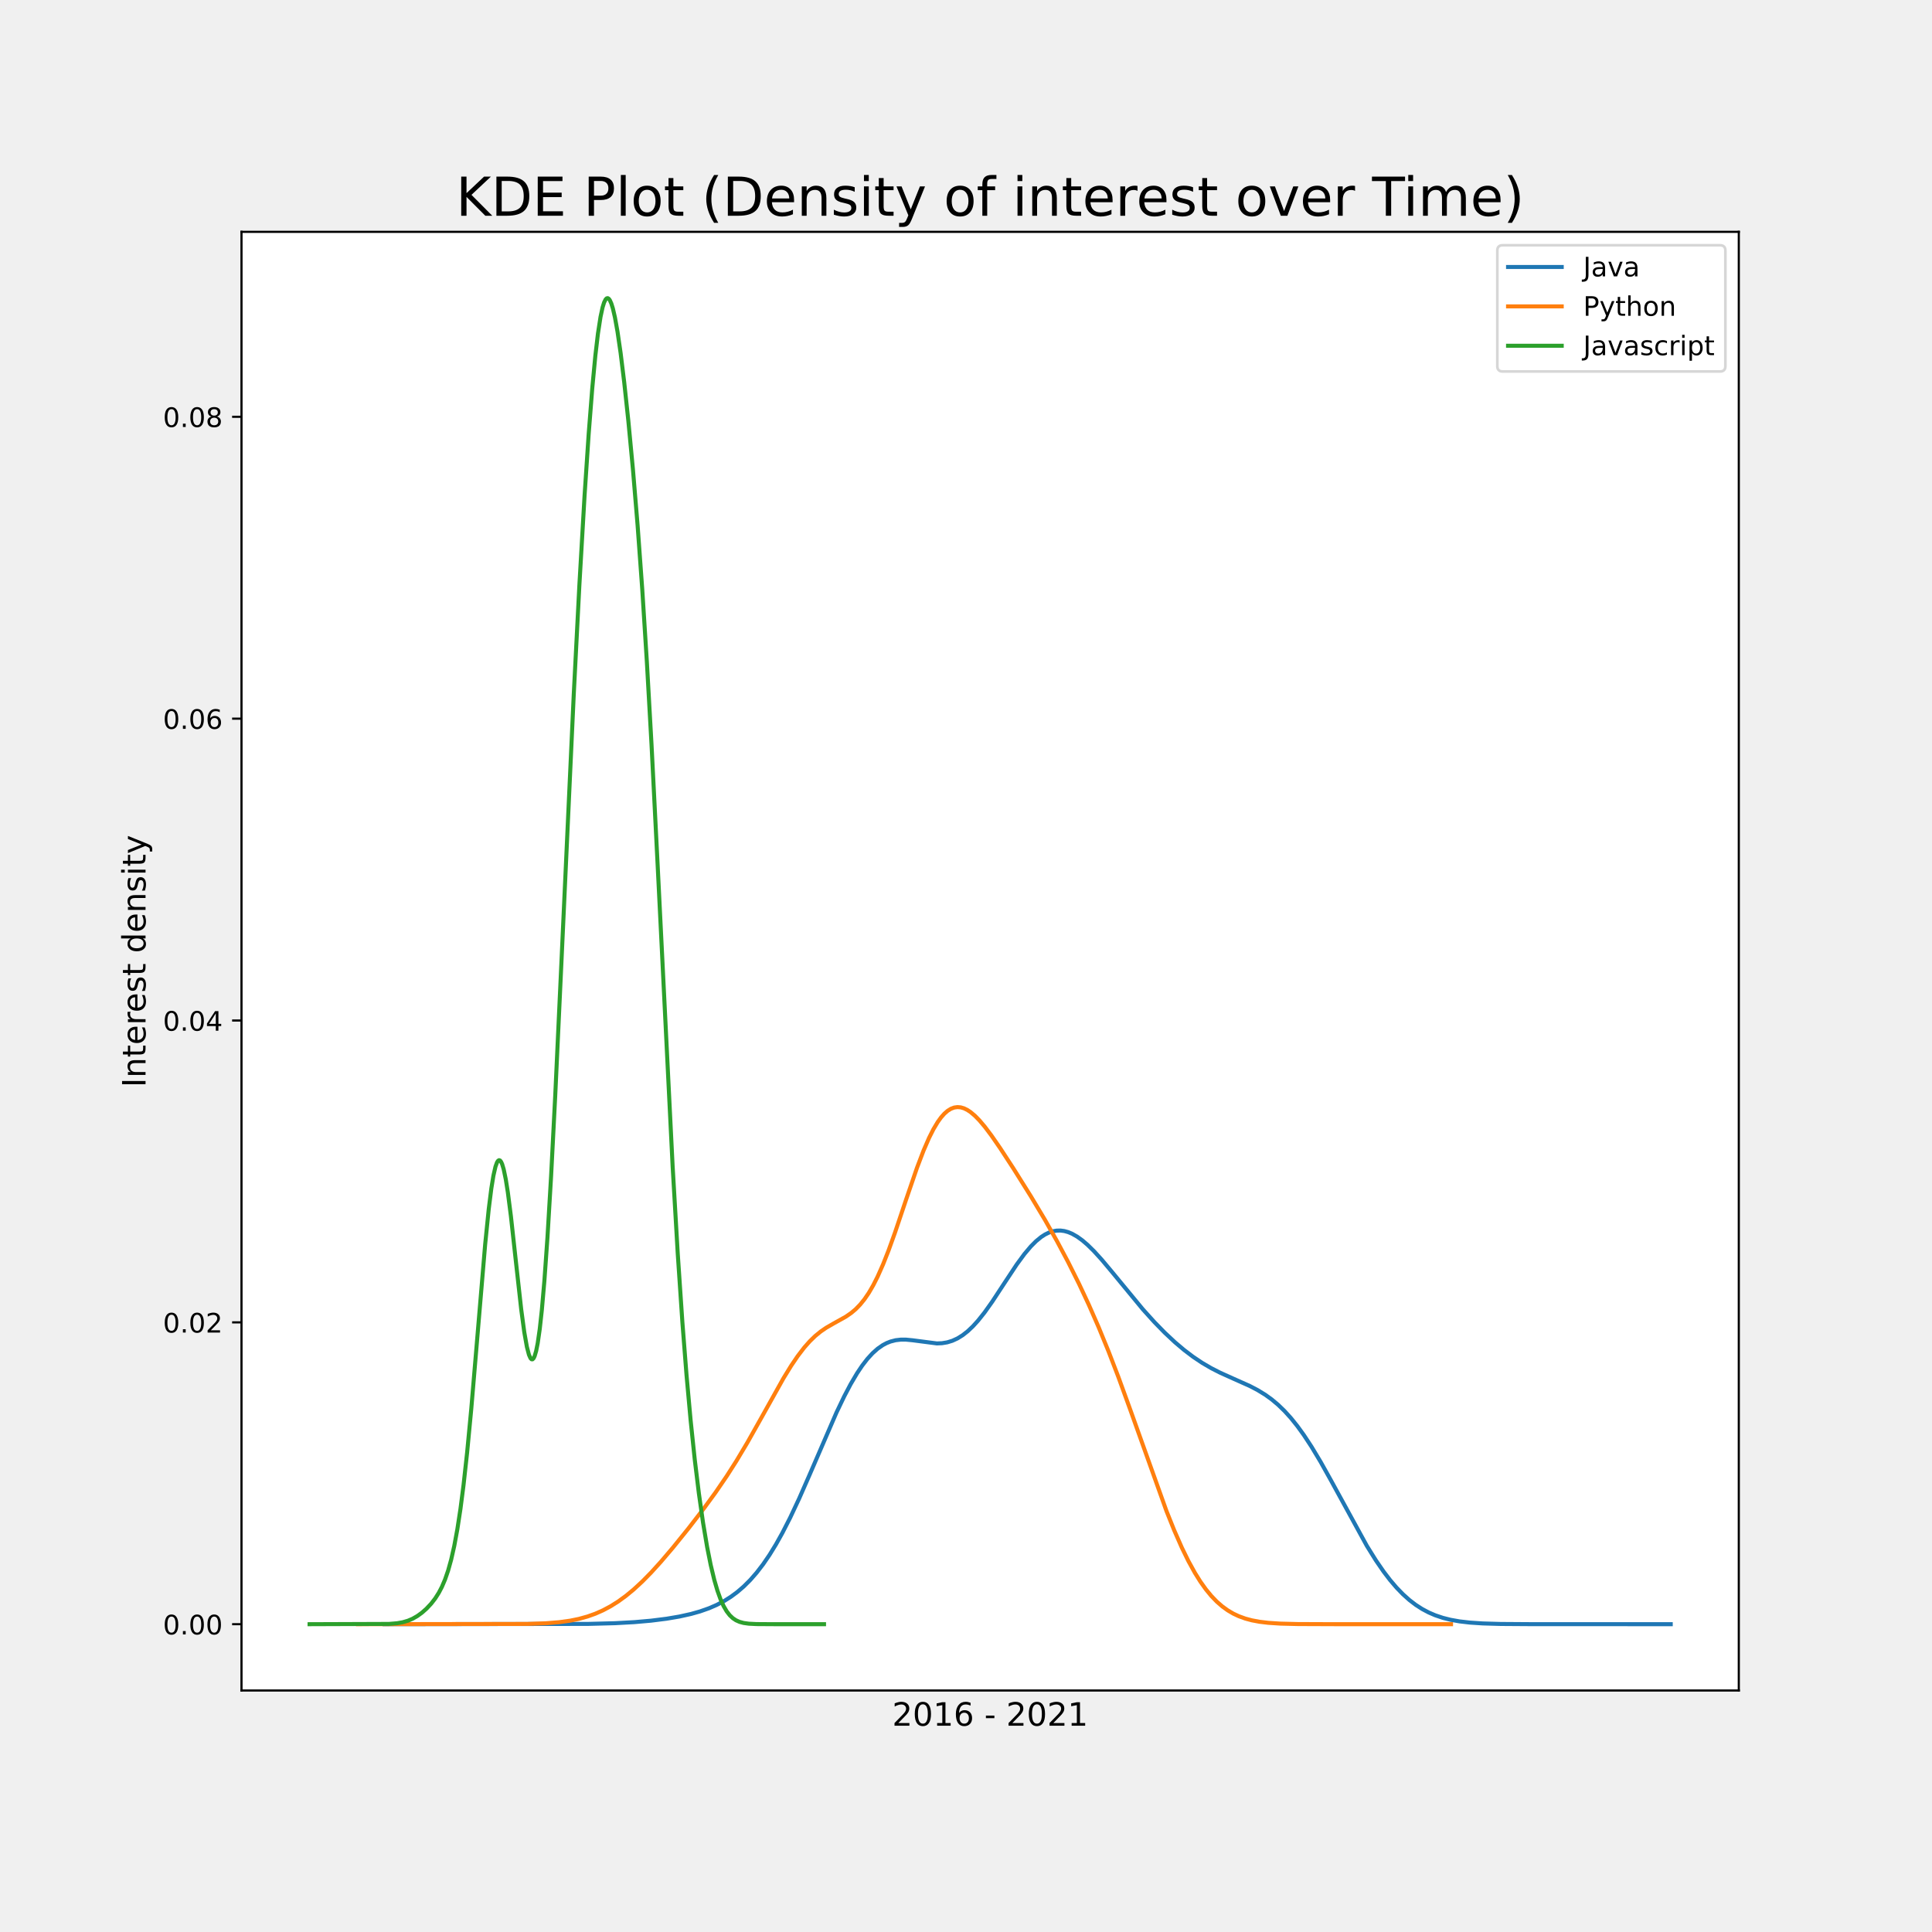
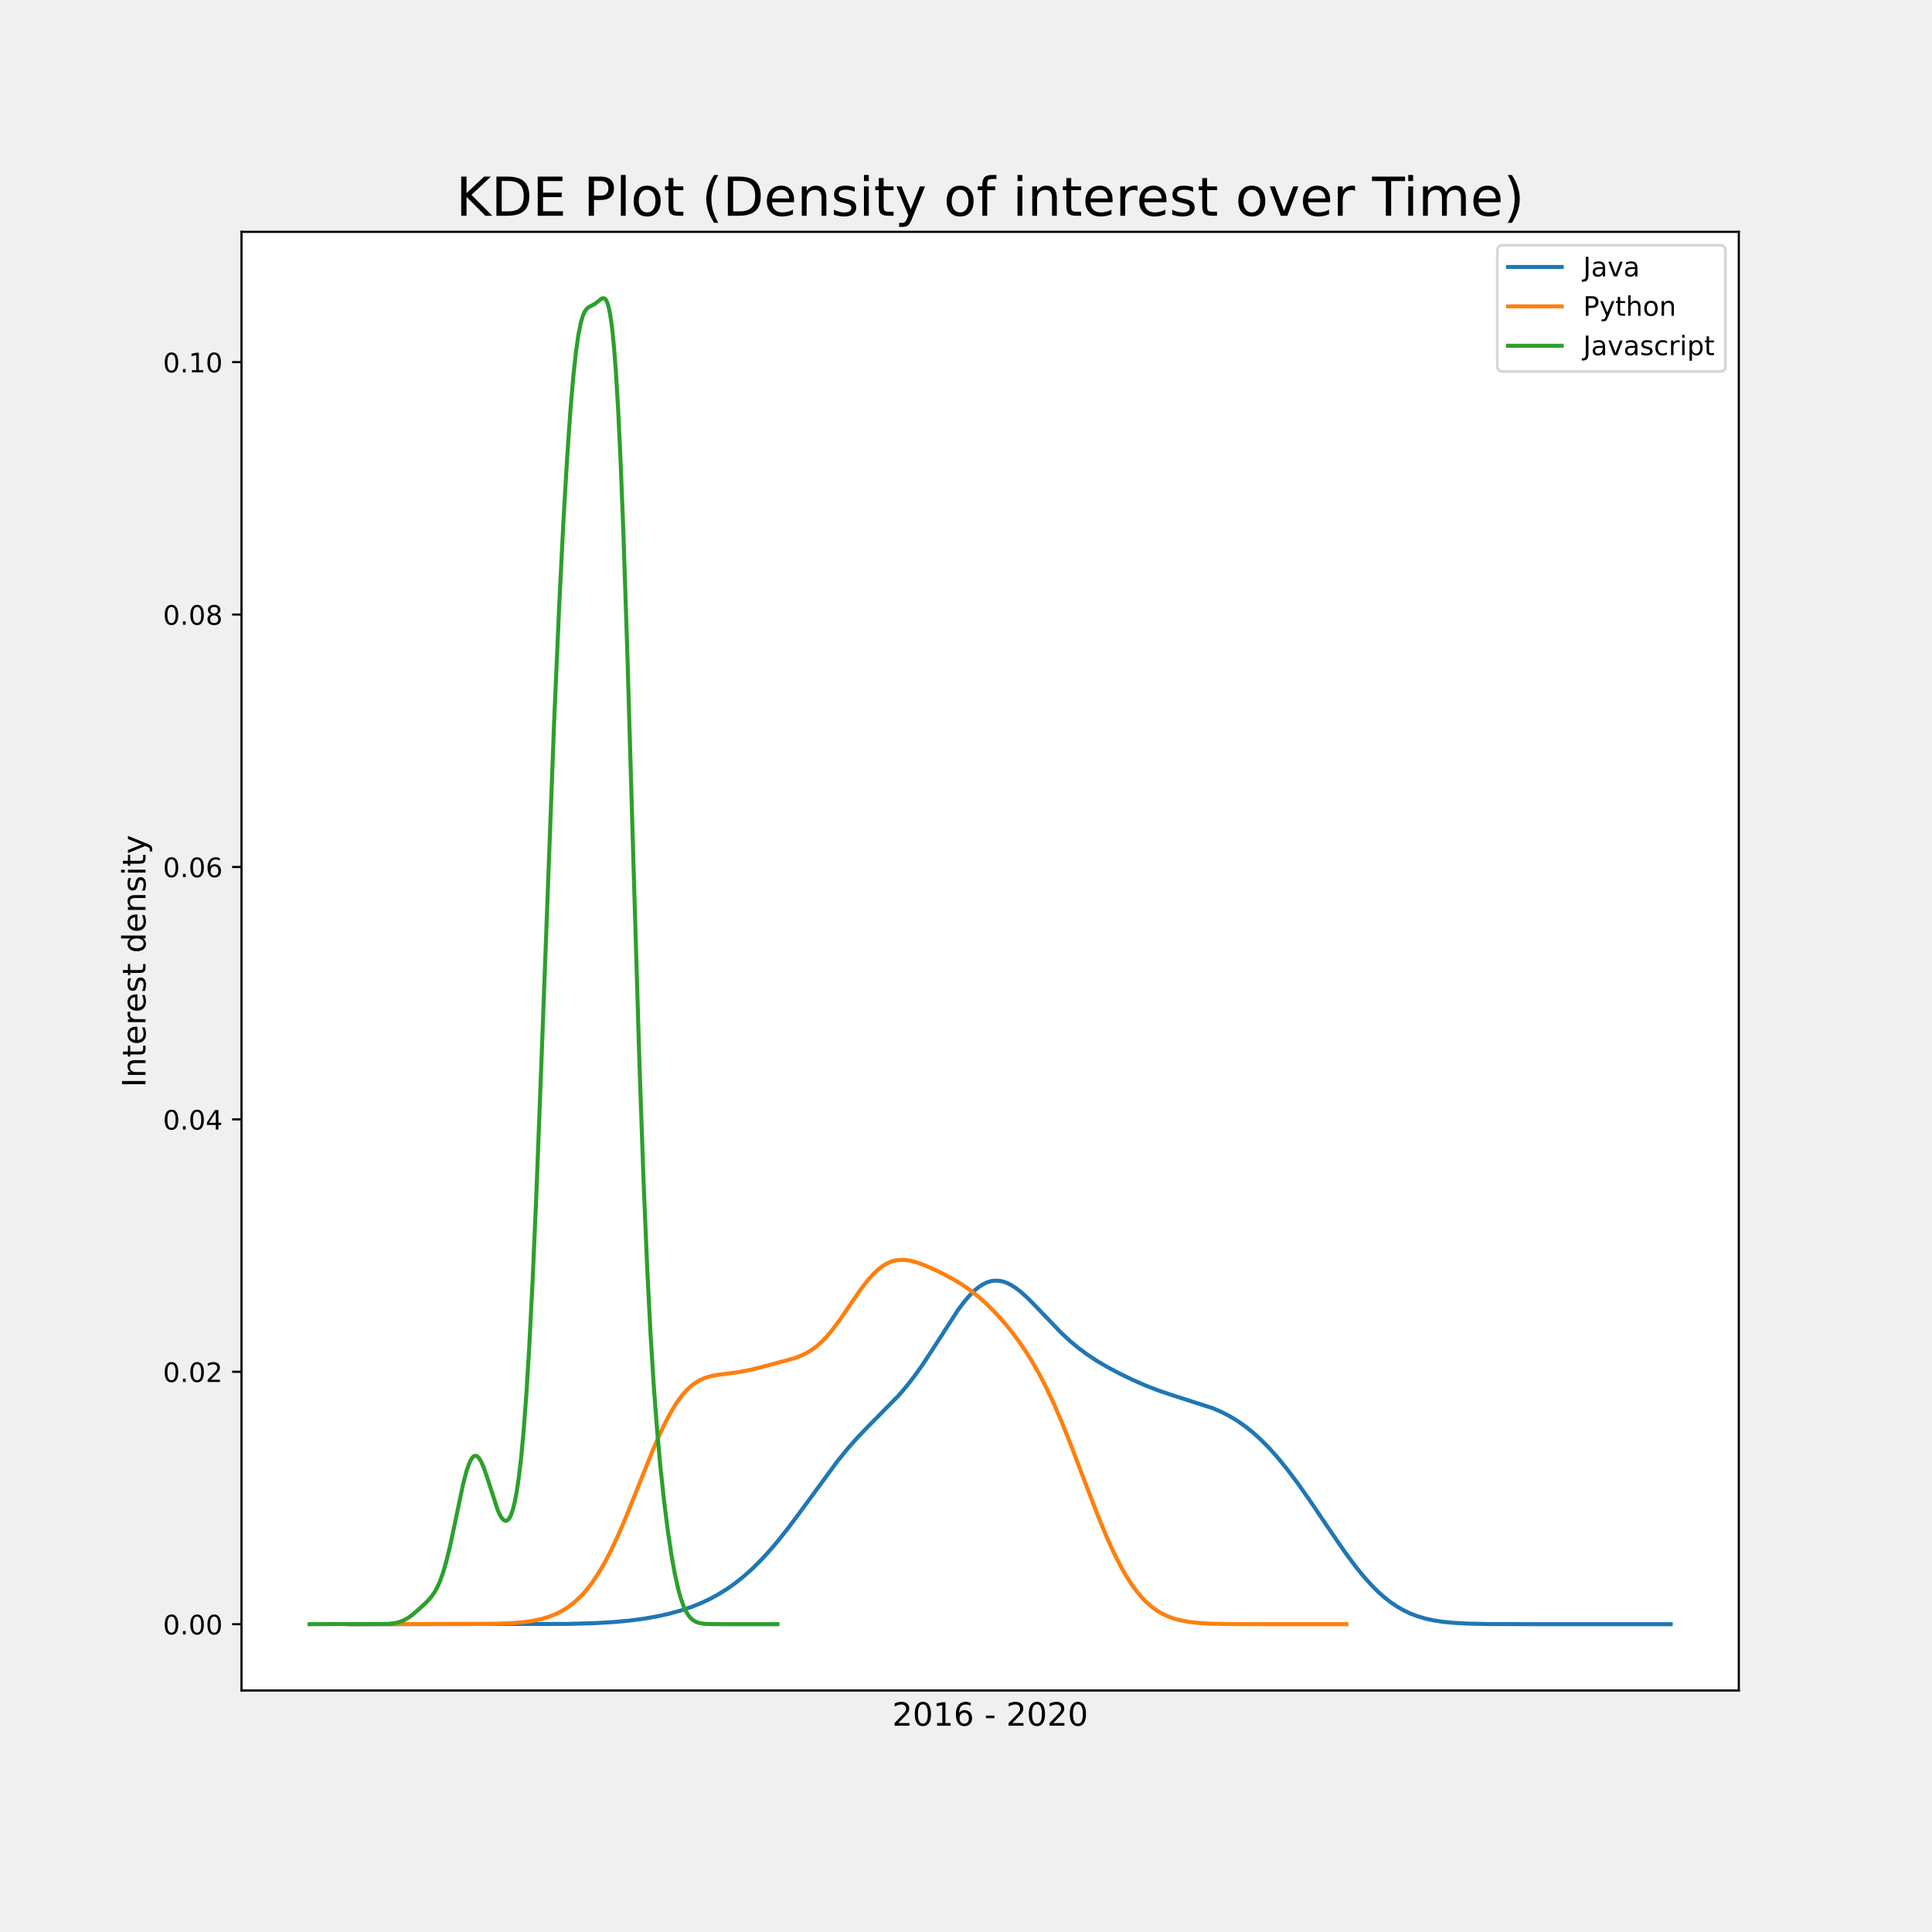
<svg xmlns="http://www.w3.org/2000/svg" xmlns:xlink="http://www.w3.org/1999/xlink" height="720pt" version="1.1" viewBox="0 0 720 720" width="720pt">
  <defs>
    <style type="text/css">*{stroke-linecap:butt;stroke-linejoin:round;}</style>
  </defs>
  <g id="figure_1">
    <g id="patch_1">
      <path d="M 0 720  L 720 720  L 720 0  L 0 0  z " style="fill:none;" />
    </g>
    <g id="axes_1">
      <g id="patch_2">
        <path d="M 90 630  L 648 630  L 648 86.4  L 90 86.4  z " style="fill:#ffffff;" />
      </g>
      <g id="matplotlib.axis_1">
        <g id="text_1">
          <g transform="translate(332.4816 643.1181)scale(0.12 -0.12)">
            <defs>
              <path d="M 19.188 8.297  L 53.609 8.297  L 53.609 0  L 7.328 0  L 7.328 8.297  Q 12.938 14.109 22.625 23.891  Q 32.328 33.688 34.812 36.531  Q 39.547 41.844 41.422 45.531  Q 43.312 49.219 43.312 52.781  Q 43.312 58.594 39.234 62.25  Q 35.156 65.922 28.609 65.922  Q 23.969 65.922 18.812 64.312  Q 13.672 62.703 7.812 59.422  L 7.812 69.391  Q 13.766 71.781 18.938 73  Q 24.125 74.219 28.422 74.219  Q 39.75 74.219 46.484 68.547  Q 53.219 62.891 53.219 53.422  Q 53.219 48.922 51.531 44.891  Q 49.859 40.875 45.406 35.406  Q 44.188 33.984 37.641 27.219  Q 31.109 20.453 19.188 8.297  z " id="DejaVuSans-50" />
              <path d="M 31.781 66.406  Q 24.172 66.406 20.328 58.906  Q 16.5 51.422 16.5 36.375  Q 16.5 21.391 20.328 13.891  Q 24.172 6.391 31.781 6.391  Q 39.453 6.391 43.281 13.891  Q 47.125 21.391 47.125 36.375  Q 47.125 51.422 43.281 58.906  Q 39.453 66.406 31.781 66.406  z M 31.781 74.219  Q 44.047 74.219 50.516 64.516  Q 56.984 54.828 56.984 36.375  Q 56.984 17.969 50.516 8.266  Q 44.047 -1.422 31.781 -1.422  Q 19.531 -1.422 13.062 8.266  Q 6.594 17.969 6.594 36.375  Q 6.594 54.828 13.062 64.516  Q 19.531 74.219 31.781 74.219  z " id="DejaVuSans-48" />
              <path d="M 12.406 8.297  L 28.516 8.297  L 28.516 63.922  L 10.984 60.406  L 10.984 69.391  L 28.422 72.906  L 38.281 72.906  L 38.281 8.297  L 54.391 8.297  L 54.391 0  L 12.406 0  z " id="DejaVuSans-49" />
              <path d="M 33.016 40.375  Q 26.375 40.375 22.484 35.828  Q 18.609 31.297 18.609 23.391  Q 18.609 15.531 22.484 10.953  Q 26.375 6.391 33.016 6.391  Q 39.656 6.391 43.531 10.953  Q 47.406 15.531 47.406 23.391  Q 47.406 31.297 43.531 35.828  Q 39.656 40.375 33.016 40.375  z M 52.594 71.297  L 52.594 62.312  Q 48.875 64.062 45.094 64.984  Q 41.312 65.922 37.594 65.922  Q 27.828 65.922 22.672 59.328  Q 17.531 52.734 16.797 39.406  Q 19.672 43.656 24.016 45.922  Q 28.375 48.188 33.594 48.188  Q 44.578 48.188 50.953 41.516  Q 57.328 34.859 57.328 23.391  Q 57.328 12.156 50.688 5.359  Q 44.047 -1.422 33.016 -1.422  Q 20.359 -1.422 13.672 8.266  Q 6.984 17.969 6.984 36.375  Q 6.984 53.656 15.188 63.938  Q 23.391 74.219 37.203 74.219  Q 40.922 74.219 44.703 73.484  Q 48.484 72.75 52.594 71.297  z " id="DejaVuSans-54" />
              <path id="DejaVuSans-32" />
              <path d="M 4.891 31.391  L 31.203 31.391  L 31.203 23.391  L 4.891 23.391  z " id="DejaVuSans-45" />
            </defs>
            <use xlink:href="#DejaVuSans-50" />
            <use x="63.623" xlink:href="#DejaVuSans-48" />
            <use x="127.246" xlink:href="#DejaVuSans-49" />
            <use x="190.869" xlink:href="#DejaVuSans-54" />
            <use x="254.492" xlink:href="#DejaVuSans-32" />
            <use x="286.279" xlink:href="#DejaVuSans-45" />
            <use x="322.363" xlink:href="#DejaVuSans-32" />
            <use x="354.15" xlink:href="#DejaVuSans-50" />
            <use x="417.773" xlink:href="#DejaVuSans-48" />
            <use x="481.396" xlink:href="#DejaVuSans-50" />
-             <use x="545.02" xlink:href="#DejaVuSans-49" />
+             <use x="545.02" xlink:href="#DejaVuSans-48" />
          </g>
        </g>
      </g>
      <g id="matplotlib.axis_2">
        <g id="ytick_1">
          <g id="line2d_1">
            <defs>
-               <path d="M 0 0  L -3.5 0  " id="mb51f0a610c" style="stroke:#000000;stroke-width:0.8;" />
-             </defs>
-             <g>
-               <use style="stroke:#000000;stroke-width:0.8;" x="90" xlink:href="#mb51f0a610c" y="605.291" />
+               <path d="M 0 0  L -3.5 0  " id="ma5049156fc" style="stroke:#000000;stroke-width:0.8;" />
+             </defs>
+             <g>
+               <use style="stroke:#000000;stroke-width:0.8;" x="90" xlink:href="#ma5049156fc" y="605.291" />
            </g>
          </g>
          <g id="text_2">
            <g transform="translate(60.73438 609.0901)scale(0.1 -0.1)">
              <defs>
                <path d="M 10.688 12.406  L 21 12.406  L 21 0  L 10.688 0  z " id="DejaVuSans-46" />
              </defs>
              <use xlink:href="#DejaVuSans-48" />
              <use x="63.623" xlink:href="#DejaVuSans-46" />
              <use x="95.41" xlink:href="#DejaVuSans-48" />
              <use x="159.033" xlink:href="#DejaVuSans-48" />
            </g>
          </g>
        </g>
        <g id="ytick_2">
          <g id="line2d_2">
            <g>
-               <use style="stroke:#000000;stroke-width:0.8;" x="90" xlink:href="#mb51f0a610c" y="492.8" />
+               <use style="stroke:#000000;stroke-width:0.8;" x="90" xlink:href="#ma5049156fc" y="511.225" />
            </g>
          </g>
          <g id="text_3">
-             <g transform="translate(60.73438 496.5987)scale(0.1 -0.1)">
+             <g transform="translate(60.73438 515.024)scale(0.1 -0.1)">
              <use xlink:href="#DejaVuSans-48" />
              <use x="63.623" xlink:href="#DejaVuSans-46" />
              <use x="95.41" xlink:href="#DejaVuSans-48" />
              <use x="159.033" xlink:href="#DejaVuSans-50" />
            </g>
          </g>
        </g>
        <g id="ytick_3">
          <g id="line2d_3">
            <g>
-               <use style="stroke:#000000;stroke-width:0.8;" x="90" xlink:href="#mb51f0a610c" y="380.308" />
+               <use style="stroke:#000000;stroke-width:0.8;" x="90" xlink:href="#ma5049156fc" y="417.159" />
            </g>
          </g>
          <g id="text_4">
-             <g transform="translate(60.73438 384.1073)scale(0.1 -0.1)">
+             <g transform="translate(60.73438 420.9579)scale(0.1 -0.1)">
              <defs>
                <path d="M 37.797 64.312  L 12.891 25.391  L 37.797 25.391  z M 35.203 72.906  L 47.609 72.906  L 47.609 25.391  L 58.016 25.391  L 58.016 17.188  L 47.609 17.188  L 47.609 0  L 37.797 0  L 37.797 17.188  L 4.891 17.188  L 4.891 26.703  z " id="DejaVuSans-52" />
              </defs>
              <use xlink:href="#DejaVuSans-48" />
              <use x="63.623" xlink:href="#DejaVuSans-46" />
              <use x="95.41" xlink:href="#DejaVuSans-48" />
              <use x="159.033" xlink:href="#DejaVuSans-52" />
            </g>
          </g>
        </g>
        <g id="ytick_4">
          <g id="line2d_4">
            <g>
-               <use style="stroke:#000000;stroke-width:0.8;" x="90" xlink:href="#mb51f0a610c" y="267.817" />
+               <use style="stroke:#000000;stroke-width:0.8;" x="90" xlink:href="#ma5049156fc" y="323.093" />
            </g>
          </g>
          <g id="text_5">
-             <g transform="translate(60.73438 271.616)scale(0.1 -0.1)">
+             <g transform="translate(60.73438 326.8918)scale(0.1 -0.1)">
              <use xlink:href="#DejaVuSans-48" />
              <use x="63.623" xlink:href="#DejaVuSans-46" />
              <use x="95.41" xlink:href="#DejaVuSans-48" />
              <use x="159.033" xlink:href="#DejaVuSans-54" />
            </g>
          </g>
        </g>
        <g id="ytick_5">
          <g id="line2d_5">
            <g>
-               <use style="stroke:#000000;stroke-width:0.8;" x="90" xlink:href="#mb51f0a610c" y="155.325" />
+               <use style="stroke:#000000;stroke-width:0.8;" x="90" xlink:href="#ma5049156fc" y="229.026" />
            </g>
          </g>
          <g id="text_6">
-             <g transform="translate(60.73438 159.1246)scale(0.1 -0.1)">
+             <g transform="translate(60.73438 232.8257)scale(0.1 -0.1)">
              <defs>
                <path d="M 31.781 34.625  Q 24.75 34.625 20.719 30.859  Q 16.703 27.094 16.703 20.516  Q 16.703 13.922 20.719 10.156  Q 24.75 6.391 31.781 6.391  Q 38.812 6.391 42.859 10.172  Q 46.922 13.969 46.922 20.516  Q 46.922 27.094 42.891 30.859  Q 38.875 34.625 31.781 34.625  z M 21.922 38.812  Q 15.578 40.375 12.031 44.719  Q 8.5 49.078 8.5 55.328  Q 8.5 64.062 14.719 69.141  Q 20.953 74.219 31.781 74.219  Q 42.672 74.219 48.875 69.141  Q 55.078 64.062 55.078 55.328  Q 55.078 49.078 51.531 44.719  Q 48 40.375 41.703 38.812  Q 48.828 37.156 52.797 32.312  Q 56.781 27.484 56.781 20.516  Q 56.781 9.906 50.312 4.234  Q 43.844 -1.422 31.781 -1.422  Q 19.734 -1.422 13.25 4.234  Q 6.781 9.906 6.781 20.516  Q 6.781 27.484 10.781 32.312  Q 14.797 37.156 21.922 38.812  z M 18.312 54.391  Q 18.312 48.734 21.844 45.562  Q 25.391 42.391 31.781 42.391  Q 38.141 42.391 41.719 45.562  Q 45.312 48.734 45.312 54.391  Q 45.312 60.062 41.719 63.234  Q 38.141 66.406 31.781 66.406  Q 25.391 66.406 21.844 63.234  Q 18.312 60.062 18.312 54.391  z " id="DejaVuSans-56" />
              </defs>
              <use xlink:href="#DejaVuSans-48" />
              <use x="63.623" xlink:href="#DejaVuSans-46" />
              <use x="95.41" xlink:href="#DejaVuSans-48" />
              <use x="159.033" xlink:href="#DejaVuSans-56" />
            </g>
          </g>
        </g>
-         <g id="text_7">
+         <g id="ytick_6">
+           <g id="line2d_6">
+             <g>
+               <use style="stroke:#000000;stroke-width:0.8;" x="90" xlink:href="#ma5049156fc" y="134.96" />
+             </g>
+           </g>
+           <g id="text_7">
+             <g transform="translate(60.73438 138.7596)scale(0.1 -0.1)">
+               <use xlink:href="#DejaVuSans-48" />
+               <use x="63.623" xlink:href="#DejaVuSans-46" />
+               <use x="95.41" xlink:href="#DejaVuSans-49" />
+               <use x="159.033" xlink:href="#DejaVuSans-48" />
+             </g>
+           </g>
+         </g>
+         <g id="text_8">
          <g transform="translate(54.23875 405.2241)rotate(-90)scale(0.12 -0.12)">
            <defs>
              <path d="M 9.812 72.906  L 19.672 72.906  L 19.672 0  L 9.812 0  z " id="DejaVuSans-73" />
              <path d="M 54.891 33.016  L 54.891 0  L 45.906 0  L 45.906 32.719  Q 45.906 40.484 42.875 44.328  Q 39.844 48.188 33.797 48.188  Q 26.516 48.188 22.312 43.547  Q 18.109 38.922 18.109 30.906  L 18.109 0  L 9.078 0  L 9.078 54.688  L 18.109 54.688  L 18.109 46.188  Q 21.344 51.125 25.703 53.562  Q 30.078 56 35.797 56  Q 45.219 56 50.047 50.172  Q 54.891 44.344 54.891 33.016  z " id="DejaVuSans-110" />
              <path d="M 18.312 70.219  L 18.312 54.688  L 36.812 54.688  L 36.812 47.703  L 18.312 47.703  L 18.312 18.016  Q 18.312 11.328 20.141 9.422  Q 21.969 7.516 27.594 7.516  L 36.812 7.516  L 36.812 0  L 27.594 0  Q 17.188 0 13.234 3.875  Q 9.281 7.766 9.281 18.016  L 9.281 47.703  L 2.688 47.703  L 2.688 54.688  L 9.281 54.688  L 9.281 70.219  z " id="DejaVuSans-116" />
              <path d="M 56.203 29.594  L 56.203 25.203  L 14.891 25.203  Q 15.484 15.922 20.484 11.062  Q 25.484 6.203 34.422 6.203  Q 39.594 6.203 44.453 7.469  Q 49.312 8.734 54.109 11.281  L 54.109 2.781  Q 49.266 0.734 44.188 -0.344  Q 39.109 -1.422 33.891 -1.422  Q 20.797 -1.422 13.156 6.188  Q 5.516 13.812 5.516 26.812  Q 5.516 40.234 12.766 48.109  Q 20.016 56 32.328 56  Q 43.359 56 49.781 48.891  Q 56.203 41.797 56.203 29.594  z M 47.219 32.234  Q 47.125 39.594 43.094 43.984  Q 39.062 48.391 32.422 48.391  Q 24.906 48.391 20.391 44.141  Q 15.875 39.891 15.188 32.172  z " id="DejaVuSans-101" />
              <path d="M 41.109 46.297  Q 39.594 47.172 37.812 47.578  Q 36.031 48 33.891 48  Q 26.266 48 22.188 43.047  Q 18.109 38.094 18.109 28.812  L 18.109 0  L 9.078 0  L 9.078 54.688  L 18.109 54.688  L 18.109 46.188  Q 20.953 51.172 25.484 53.578  Q 30.031 56 36.531 56  Q 37.453 56 38.578 55.875  Q 39.703 55.766 41.062 55.516  z " id="DejaVuSans-114" />
              <path d="M 44.281 53.078  L 44.281 44.578  Q 40.484 46.531 36.375 47.5  Q 32.281 48.484 27.875 48.484  Q 21.188 48.484 17.844 46.438  Q 14.5 44.391 14.5 40.281  Q 14.5 37.156 16.891 35.375  Q 19.281 33.594 26.516 31.984  L 29.594 31.297  Q 39.156 29.25 43.188 25.516  Q 47.219 21.781 47.219 15.094  Q 47.219 7.469 41.188 3.016  Q 35.156 -1.422 24.609 -1.422  Q 20.219 -1.422 15.453 -0.562  Q 10.688 0.297 5.422 2  L 5.422 11.281  Q 10.406 8.688 15.234 7.391  Q 20.062 6.109 24.812 6.109  Q 31.156 6.109 34.562 8.281  Q 37.984 10.453 37.984 14.406  Q 37.984 18.062 35.516 20.016  Q 33.062 21.969 24.703 23.781  L 21.578 24.516  Q 13.234 26.266 9.516 29.906  Q 5.812 33.547 5.812 39.891  Q 5.812 47.609 11.281 51.797  Q 16.75 56 26.812 56  Q 31.781 56 36.172 55.266  Q 40.578 54.547 44.281 53.078  z " id="DejaVuSans-115" />
              <path d="M 45.406 46.391  L 45.406 75.984  L 54.391 75.984  L 54.391 0  L 45.406 0  L 45.406 8.203  Q 42.578 3.328 38.25 0.953  Q 33.938 -1.422 27.875 -1.422  Q 17.969 -1.422 11.734 6.484  Q 5.516 14.406 5.516 27.297  Q 5.516 40.188 11.734 48.094  Q 17.969 56 27.875 56  Q 33.938 56 38.25 53.625  Q 42.578 51.266 45.406 46.391  z M 14.797 27.297  Q 14.797 17.391 18.875 11.75  Q 22.953 6.109 30.078 6.109  Q 37.203 6.109 41.297 11.75  Q 45.406 17.391 45.406 27.297  Q 45.406 37.203 41.297 42.844  Q 37.203 48.484 30.078 48.484  Q 22.953 48.484 18.875 42.844  Q 14.797 37.203 14.797 27.297  z " id="DejaVuSans-100" />
              <path d="M 9.422 54.688  L 18.406 54.688  L 18.406 0  L 9.422 0  z M 9.422 75.984  L 18.406 75.984  L 18.406 64.594  L 9.422 64.594  z " id="DejaVuSans-105" />
              <path d="M 32.172 -5.078  Q 28.375 -14.844 24.75 -17.812  Q 21.141 -20.797 15.094 -20.797  L 7.906 -20.797  L 7.906 -13.281  L 13.188 -13.281  Q 16.891 -13.281 18.938 -11.516  Q 21 -9.766 23.484 -3.219  L 25.094 0.875  L 2.984 54.688  L 12.5 54.688  L 29.594 11.922  L 46.688 54.688  L 56.203 54.688  z " id="DejaVuSans-121" />
            </defs>
            <use xlink:href="#DejaVuSans-73" />
            <use x="29.492" xlink:href="#DejaVuSans-110" />
            <use x="92.871" xlink:href="#DejaVuSans-116" />
            <use x="132.08" xlink:href="#DejaVuSans-101" />
            <use x="193.604" xlink:href="#DejaVuSans-114" />
            <use x="232.467" xlink:href="#DejaVuSans-101" />
            <use x="293.99" xlink:href="#DejaVuSans-115" />
            <use x="346.09" xlink:href="#DejaVuSans-116" />
            <use x="385.299" xlink:href="#DejaVuSans-32" />
            <use x="417.086" xlink:href="#DejaVuSans-100" />
            <use x="480.562" xlink:href="#DejaVuSans-101" />
            <use x="542.086" xlink:href="#DejaVuSans-110" />
            <use x="605.465" xlink:href="#DejaVuSans-115" />
            <use x="657.564" xlink:href="#DejaVuSans-105" />
            <use x="685.348" xlink:href="#DejaVuSans-116" />
            <use x="724.557" xlink:href="#DejaVuSans-121" />
          </g>
        </g>
      </g>
-       <g id="line2d_6">
-         <path clip-path="url(#pb60323c94f)" d="M 143.324 605.291  L 219.131 605.182  L 229.206 604.918  L 236.403 604.523  L 242.641 603.976  L 248.398 603.252  L 253.196 602.436  L 257.514 601.476  L 260.873 600.528  L 264.231 599.346  L 267.11 598.096  L 269.989 596.575  L 272.388 595.061  L 274.787 593.287  L 277.186 591.221  L 279.585 588.83  L 281.984 586.085  L 284.383 582.966  L 286.782 579.456  L 289.181 575.55  L 291.579 571.257  L 294.458 565.623  L 297.817 558.472  L 301.655 549.732  L 311.731 526.409  L 314.61 520.397  L 317.008 515.836  L 319.407 511.767  L 321.327 508.907  L 323.246 506.422  L 325.165 504.323  L 327.084 502.612  L 329.003 501.28  L 330.443 500.519  L 331.882 499.948  L 333.801 499.458  L 335.72 499.239  L 337.64 499.243  L 340.039 499.475  L 349.155 500.658  L 351.074 500.571  L 352.993 500.253  L 354.912 499.667  L 356.831 498.785  L 358.75 497.592  L 360.67 496.08  L 362.589 494.257  L 364.508 492.141  L 366.907 489.128  L 369.786 485.079  L 374.104 478.497  L 378.902 471.242  L 381.78 467.322  L 384.179 464.483  L 386.099 462.56  L 388.018 460.989  L 389.457 460.059  L 390.897 459.351  L 392.336 458.87  L 393.775 458.615  L 395.215 458.586  L 396.654 458.776  L 398.093 459.178  L 399.533 459.78  L 401.452 460.872  L 403.371 462.261  L 405.29 463.908  L 407.689 466.267  L 410.568 469.432  L 414.406 474.005  L 425.921 487.959  L 430.24 492.74  L 434.078 496.665  L 437.916 500.252  L 441.275 503.091  L 444.633 505.638  L 447.992 507.888  L 451.35 509.852  L 454.709 511.568  L 459.507 513.729  L 465.744 516.513  L 468.623 518.012  L 471.502 519.773  L 473.901 521.502  L 476.3 523.512  L 478.699 525.834  L 481.098 528.485  L 483.497 531.472  L 485.895 534.786  L 488.774 539.167  L 492.133 544.759  L 495.971 551.623  L 509.405 576.128  L 512.764 581.52  L 515.643 585.704  L 518.042 588.845  L 520.441 591.656  L 522.84 594.132  L 525.238 596.279  L 527.637 598.112  L 530.036 599.652  L 532.435 600.923  L 534.834 601.957  L 537.713 602.926  L 540.592 603.649  L 543.95 604.248  L 547.789 604.692  L 552.587 605.008  L 559.304 605.202  L 571.299 605.283  L 622.636 605.291  L 622.636 605.291  " style="fill:none;stroke:#1f77b4;stroke-linecap:square;stroke-width:1.5;" />
-       </g>
      <g id="line2d_7">
-         <path clip-path="url(#pb60323c94f)" d="M 133.338 605.291  L 196.551 605.188  L 203.484 604.94  L 208.377 604.545  L 212.456 603.98  L 215.718 603.315  L 218.981 602.411  L 221.836 601.391  L 224.69 600.131  L 227.545 598.609  L 230.4 596.813  L 233.255 594.736  L 236.109 592.383  L 239.372 589.373  L 242.635 586.054  L 246.305 582.013  L 250.791 576.741  L 256.501 569.679  L 262.21 562.285  L 266.696 556.145  L 270.774 550.186  L 274.445 544.44  L 278.523 537.614  L 283.417 528.926  L 291.981 513.624  L 294.836 508.981  L 297.283 505.368  L 299.73 502.173  L 301.769 499.865  L 303.808 497.887  L 305.847 496.221  L 307.886 494.824  L 310.741 493.178  L 315.227 490.678  L 317.266 489.265  L 318.898 487.883  L 320.529 486.211  L 322.16 484.196  L 323.792 481.799  L 325.423 478.995  L 327.054 475.776  L 329.093 471.186  L 331.132 466.027  L 333.579 459.231  L 337.658 447.101  L 341.736 435.202  L 344.183 428.779  L 346.222 424.081  L 347.853 420.841  L 349.484 418.112  L 350.708 416.419  L 351.931 415.037  L 353.155 413.968  L 354.378 413.208  L 355.602 412.749  L 356.825 412.58  L 358.049 412.686  L 359.272 413.048  L 360.496 413.647  L 361.719 414.46  L 363.35 415.839  L 364.982 417.507  L 367.021 419.917  L 369.468 423.164  L 372.73 427.884  L 377.624 435.388  L 384.149 445.789  L 389.451 454.65  L 393.937 462.584  L 398.015 470.24  L 402.094 478.397  L 405.764 486.24  L 409.435 494.622  L 413.105 503.589  L 416.775 513.136  L 421.261 525.481  L 434.72 563.142  L 437.574 570.255  L 440.429 576.748  L 442.876 581.748  L 445.323 586.186  L 447.362 589.445  L 449.401 592.307  L 451.44 594.784  L 453.479 596.897  L 455.519 598.673  L 457.558 600.143  L 459.597 601.342  L 461.636 602.304  L 464.083 603.195  L 466.53 603.851  L 469.385 604.387  L 472.647 604.779  L 477.133 605.072  L 483.658 605.236  L 497.524 605.289  L 540.754 605.291  L 540.754 605.291  " style="fill:none;stroke:#ff7f0e;stroke-linecap:square;stroke-width:1.5;" />
+         <path clip-path="url(#p52824c739d)" d="M 131.216 605.291  L 211.398 605.183  L 221.236 604.924  L 228.615 604.503  L 234.518 603.957  L 239.929 603.246  L 244.848 602.389  L 249.275 601.411  L 253.702 600.197  L 257.637 598.878  L 261.081 597.506  L 264.524 595.897  L 267.968 594.02  L 270.919 592.174  L 273.87 590.091  L 276.822 587.759  L 279.773 585.166  L 282.725 582.308  L 286.168 578.645  L 289.612 574.643  L 293.547 569.701  L 297.974 563.778  L 312.24 544.341  L 316.175 539.543  L 319.618 535.672  L 323.554 531.577  L 334.868 520.092  L 337.819 516.648  L 340.771 512.859  L 343.722 508.714  L 347.165 503.492  L 357.004 488.234  L 359.463 484.965  L 361.431 482.681  L 363.399 480.751  L 364.874 479.562  L 366.35 478.61  L 367.826 477.905  L 369.301 477.452  L 370.777 477.25  L 372.253 477.297  L 373.729 477.582  L 375.204 478.094  L 376.68 478.815  L 378.648 480.068  L 380.615 481.606  L 383.075 483.841  L 386.518 487.349  L 395.373 496.603  L 398.816 499.792  L 401.768 502.251  L 405.211 504.809  L 408.654 507.08  L 412.59 509.402  L 417.017 511.765  L 421.936 514.158  L 426.855 516.318  L 431.774 518.226  L 436.693 519.888  L 451.943 524.791  L 455.386 526.29  L 458.338 527.817  L 461.289 529.607  L 464.241 531.686  L 467.192 534.071  L 470.144 536.769  L 473.095 539.776  L 476.046 543.081  L 479.49 547.287  L 483.425 552.499  L 487.852 558.773  L 495.231 569.719  L 501.134 578.308  L 505.069 583.626  L 508.021 587.284  L 510.972 590.598  L 513.432 593.069  L 515.891 595.265  L 518.351 597.183  L 520.811 598.83  L 523.27 600.218  L 525.73 601.369  L 528.189 602.305  L 531.141 603.183  L 534.092 603.836  L 537.536 604.375  L 541.471 604.772  L 546.882 605.069  L 554.752 605.235  L 570.986 605.289  L 622.636 605.291  L 622.636 605.291  " style="fill:none;stroke:#1f77b4;stroke-linecap:square;stroke-width:1.5;" />
      </g>
      <g id="line2d_8">
-         <path clip-path="url(#pb60323c94f)" d="M 115.364 605.291  L 144.919 605.185  L 147.99 604.934  L 150.101 604.56  L 152.02 603.998  L 153.747 603.262  L 155.474 602.28  L 157.202 601.035  L 158.929 599.512  L 160.656 597.674  L 162.191 595.691  L 163.535 593.575  L 164.686 591.368  L 165.838 588.672  L 166.989 585.343  L 168.141 581.216  L 169.292 576.119  L 170.444 569.881  L 171.595 562.355  L 172.747 553.438  L 174.09 541.24  L 175.626 525.101  L 177.737 500.144  L 180.807 463.742  L 182.151 450.488  L 183.11 442.88  L 183.878 438.158  L 184.646 434.787  L 185.221 433.196  L 185.605 432.595  L 185.989 432.363  L 186.373 432.499  L 186.757 432.999  L 187.141 433.854  L 187.716 435.782  L 188.484 439.474  L 189.252 444.305  L 190.403 453.261  L 192.13 468.965  L 194.242 487.987  L 195.393 496.518  L 196.353 501.919  L 197.12 504.858  L 197.696 506.156  L 198.08 506.56  L 198.464 506.579  L 198.848 506.202  L 199.231 505.421  L 199.807 503.476  L 200.383 500.592  L 201.151 495.279  L 201.918 488.308  L 202.878 477.339  L 204.029 461.089  L 205.373 438.393  L 206.908 408.545  L 209.211 358.978  L 213.817 258.899  L 215.928 217.871  L 217.847 184.762  L 219.383 161.748  L 220.726 144.61  L 221.878 132.471  L 222.837 124.333  L 223.797 118.105  L 224.564 114.538  L 225.14 112.694  L 225.716 111.556  L 226.1 111.182  L 226.484 111.11  L 226.867 111.332  L 227.251 111.839  L 227.827 113.114  L 228.403 114.97  L 229.17 118.282  L 230.13 123.621  L 231.282 131.531  L 232.625 142.458  L 234.16 156.788  L 235.888 175.052  L 237.615 195.793  L 239.342 219.516  L 241.069 246.68  L 242.797 277.357  L 245.1 322.698  L 250.665 434.511  L 252.584 467.31  L 254.312 492.859  L 255.847 512.448  L 257.382 529.372  L 258.918 543.972  L 260.453 556.558  L 261.988 567.357  L 263.524 576.513  L 264.867 583.244  L 266.21 588.836  L 267.362 592.773  L 268.513 595.978  L 269.665 598.523  L 270.816 600.492  L 271.968 601.973  L 273.119 603.056  L 274.271 603.825  L 275.614 604.425  L 277.15 604.838  L 279.069 605.103  L 281.948 605.248  L 288.665 605.29  L 307.089 605.291  L 307.089 605.291  " style="fill:none;stroke:#2ca02c;stroke-linecap:square;stroke-width:1.5;" />
+         <path clip-path="url(#p52824c739d)" d="M 129.234 605.291  L 183.305 605.183  L 190.017 604.947  L 194.865 604.559  L 198.594 604.039  L 201.577 603.414  L 204.188 602.663  L 206.798 601.668  L 209.035 600.579  L 211.273 599.23  L 213.51 597.58  L 215.375 595.945  L 217.239 594.049  L 219.104 591.871  L 220.968 589.393  L 223.206 586.008  L 225.443 582.163  L 227.68 577.868  L 230.291 572.326  L 233.274 565.397  L 237.376 555.189  L 243.342 540.296  L 245.952 534.318  L 248.19 529.668  L 250.427 525.554  L 252.292 522.582  L 254.156 520.044  L 256.021 517.939  L 257.512 516.554  L 259.004 515.418  L 260.869 514.312  L 262.733 513.505  L 264.598 512.934  L 266.835 512.473  L 270.564 511.979  L 275.785 511.271  L 279.514 510.528  L 284.734 509.232  L 295.921 506.225  L 298.532 505.234  L 300.769 504.13  L 302.633 502.976  L 304.498 501.572  L 306.362 499.898  L 308.227 497.949  L 310.464 495.268  L 313.075 491.746  L 317.177 485.729  L 320.906 480.346  L 323.516 476.977  L 325.38 474.89  L 327.245 473.124  L 329.109 471.709  L 330.601 470.837  L 332.093 470.193  L 333.584 469.768  L 335.076 469.547  L 336.94 469.529  L 338.805 469.755  L 341.042 470.286  L 343.653 471.167  L 347.009 472.566  L 351.111 474.523  L 355.213 476.719  L 358.569 478.761  L 361.552 480.825  L 364.535 483.168  L 367.518 485.811  L 370.502 488.758  L 373.485 492.012  L 376.468 495.586  L 379.451 499.518  L 382.061 503.298  L 384.672 507.451  L 387.282 512.029  L 389.892 517.072  L 392.503 522.598  L 395.486 529.481  L 398.842 537.837  L 404.063 551.586  L 409.283 565.188  L 412.266 572.41  L 414.877 578.204  L 417.114 582.703  L 419.352 586.73  L 421.589 590.267  L 423.454 592.843  L 425.318 595.089  L 427.183 597.022  L 429.047 598.664  L 430.912 600.041  L 432.776 601.18  L 435.013 602.273  L 437.251 603.113  L 439.861 603.835  L 442.844 604.399  L 446.2 604.796  L 450.675 605.08  L 457.015 605.235  L 470.812 605.289  L 501.763 605.291  L 501.763 605.291  " style="fill:none;stroke:#ff7f0e;stroke-linecap:square;stroke-width:1.5;" />
+       </g>
+       <g id="line2d_9">
+         <path clip-path="url(#p52824c739d)" d="M 115.364 605.291  L 144.513 605.187  L 146.957 604.932  L 148.703 604.532  L 150.274 603.939  L 151.844 603.085  L 153.59 601.845  L 155.859 599.926  L 159.176 596.835  L 160.747 595.069  L 161.968 593.325  L 163.016 591.429  L 164.063 589.05  L 165.11 586.11  L 166.332 581.921  L 167.729 576.18  L 169.474 567.937  L 172.616 552.965  L 173.838 548.31  L 174.71 545.723  L 175.409 544.174  L 176.107 543.123  L 176.631 542.673  L 177.154 542.512  L 177.678 542.636  L 178.201 543.032  L 178.725 543.687  L 179.423 544.924  L 180.296 546.974  L 181.518 550.53  L 185.533 562.89  L 186.405 564.761  L 187.104 565.86  L 187.802 566.55  L 188.325 566.767  L 188.849 566.705  L 189.373 566.34  L 189.896 565.647  L 190.42 564.601  L 191.118 562.602  L 191.816 559.84  L 192.515 556.225  L 193.387 550.353  L 194.26 542.792  L 195.133 533.345  L 196.18 519.291  L 197.227 502.114  L 198.449 478.136  L 199.846 446.028  L 201.766 395.902  L 206.479 269.724  L 208.399 225.681  L 209.969 194.352  L 211.366 170.422  L 212.588 152.85  L 213.635 140.528  L 214.682 130.852  L 215.555 124.783  L 216.428 120.397  L 217.126 117.951  L 217.824 116.284  L 218.522 115.221  L 219.221 114.576  L 220.093 114.087  L 221.664 113.277  L 222.886 112.322  L 224.108 111.349  L 224.632 111.13  L 225.155 111.17  L 225.504 111.398  L 225.854 111.83  L 226.377 112.948  L 226.901 114.75  L 227.424 117.372  L 228.123 122.366  L 228.821 129.323  L 229.519 138.462  L 230.392 153.168  L 231.265 171.588  L 232.312 198.359  L 233.708 240.695  L 235.977 318.495  L 238.247 394.482  L 239.817 439.72  L 241.214 473.109  L 242.436 497.084  L 243.658 516.763  L 244.879 532.962  L 246.101 546.498  L 247.498 559.542  L 248.894 570.581  L 250.29 579.88  L 251.512 586.641  L 252.734 592.13  L 253.781 595.857  L 254.829 598.752  L 255.701 600.601  L 256.574 602.01  L 257.447 603.055  L 258.32 603.806  L 259.367 604.414  L 260.589 604.839  L 262.16 605.113  L 264.429 605.251  L 270.015 605.29  L 289.739 605.291  L 289.739 605.291  " style="fill:none;stroke:#2ca02c;stroke-linecap:square;stroke-width:1.5;" />
      </g>
      <g id="patch_3">
        <path d="M 90 630  L 90 86.4  " style="fill:none;stroke:#000000;stroke-linecap:square;stroke-linejoin:miter;stroke-width:0.8;" />
      </g>
      <g id="patch_4">
        <path d="M 648 630  L 648 86.4  " style="fill:none;stroke:#000000;stroke-linecap:square;stroke-linejoin:miter;stroke-width:0.8;" />
      </g>
      <g id="patch_5">
        <path d="M 90 630  L 648 630  " style="fill:none;stroke:#000000;stroke-linecap:square;stroke-linejoin:miter;stroke-width:0.8;" />
      </g>
      <g id="patch_6">
        <path d="M 90 86.4  L 648 86.4  " style="fill:none;stroke:#000000;stroke-linecap:square;stroke-linejoin:miter;stroke-width:0.8;" />
      </g>
-       <g id="text_8">
+       <g id="text_9">
        <g transform="translate(169.9219 80.4)scale(0.2 -0.2)">
          <defs>
            <path d="M 9.812 72.906  L 19.672 72.906  L 19.672 42.094  L 52.391 72.906  L 65.094 72.906  L 28.906 38.922  L 67.672 0  L 54.688 0  L 19.672 35.109  L 19.672 0  L 9.812 0  z " id="DejaVuSans-75" />
            <path d="M 19.672 64.797  L 19.672 8.109  L 31.594 8.109  Q 46.688 8.109 53.688 14.938  Q 60.688 21.781 60.688 36.531  Q 60.688 51.172 53.688 57.984  Q 46.688 64.797 31.594 64.797  z M 9.812 72.906  L 30.078 72.906  Q 51.266 72.906 61.172 64.094  Q 71.094 55.281 71.094 36.531  Q 71.094 17.672 61.125 8.828  Q 51.172 0 30.078 0  L 9.812 0  z " id="DejaVuSans-68" />
            <path d="M 9.812 72.906  L 55.906 72.906  L 55.906 64.594  L 19.672 64.594  L 19.672 43.016  L 54.391 43.016  L 54.391 34.719  L 19.672 34.719  L 19.672 8.297  L 56.781 8.297  L 56.781 0  L 9.812 0  z " id="DejaVuSans-69" />
            <path d="M 19.672 64.797  L 19.672 37.406  L 32.078 37.406  Q 38.969 37.406 42.719 40.969  Q 46.484 44.531 46.484 51.125  Q 46.484 57.672 42.719 61.234  Q 38.969 64.797 32.078 64.797  z M 9.812 72.906  L 32.078 72.906  Q 44.344 72.906 50.609 67.359  Q 56.891 61.812 56.891 51.125  Q 56.891 40.328 50.609 34.812  Q 44.344 29.297 32.078 29.297  L 19.672 29.297  L 19.672 0  L 9.812 0  z " id="DejaVuSans-80" />
            <path d="M 9.422 75.984  L 18.406 75.984  L 18.406 0  L 9.422 0  z " id="DejaVuSans-108" />
            <path d="M 30.609 48.391  Q 23.391 48.391 19.188 42.75  Q 14.984 37.109 14.984 27.297  Q 14.984 17.484 19.156 11.844  Q 23.344 6.203 30.609 6.203  Q 37.797 6.203 41.984 11.859  Q 46.188 17.531 46.188 27.297  Q 46.188 37.016 41.984 42.703  Q 37.797 48.391 30.609 48.391  z M 30.609 56  Q 42.328 56 49.016 48.375  Q 55.719 40.766 55.719 27.297  Q 55.719 13.875 49.016 6.219  Q 42.328 -1.422 30.609 -1.422  Q 18.844 -1.422 12.172 6.219  Q 5.516 13.875 5.516 27.297  Q 5.516 40.766 12.172 48.375  Q 18.844 56 30.609 56  z " id="DejaVuSans-111" />
            <path d="M 31 75.875  Q 24.469 64.656 21.281 53.656  Q 18.109 42.672 18.109 31.391  Q 18.109 20.125 21.312 9.062  Q 24.516 -2 31 -13.188  L 23.188 -13.188  Q 15.875 -1.703 12.234 9.375  Q 8.594 20.453 8.594 31.391  Q 8.594 42.281 12.203 53.312  Q 15.828 64.359 23.188 75.875  z " id="DejaVuSans-40" />
            <path d="M 37.109 75.984  L 37.109 68.5  L 28.516 68.5  Q 23.688 68.5 21.797 66.547  Q 19.922 64.594 19.922 59.516  L 19.922 54.688  L 34.719 54.688  L 34.719 47.703  L 19.922 47.703  L 19.922 0  L 10.891 0  L 10.891 47.703  L 2.297 47.703  L 2.297 54.688  L 10.891 54.688  L 10.891 58.5  Q 10.891 67.625 15.141 71.797  Q 19.391 75.984 28.609 75.984  z " id="DejaVuSans-102" />
            <path d="M 2.984 54.688  L 12.5 54.688  L 29.594 8.797  L 46.688 54.688  L 56.203 54.688  L 35.688 0  L 23.484 0  z " id="DejaVuSans-118" />
            <path d="M -0.297 72.906  L 61.375 72.906  L 61.375 64.594  L 35.5 64.594  L 35.5 0  L 25.594 0  L 25.594 64.594  L -0.297 64.594  z " id="DejaVuSans-84" />
            <path d="M 52 44.188  Q 55.375 50.25 60.062 53.125  Q 64.75 56 71.094 56  Q 79.641 56 84.281 50.016  Q 88.922 44.047 88.922 33.016  L 88.922 0  L 79.891 0  L 79.891 32.719  Q 79.891 40.578 77.094 44.375  Q 74.312 48.188 68.609 48.188  Q 61.625 48.188 57.562 43.547  Q 53.516 38.922 53.516 30.906  L 53.516 0  L 44.484 0  L 44.484 32.719  Q 44.484 40.625 41.703 44.406  Q 38.922 48.188 33.109 48.188  Q 26.219 48.188 22.156 43.531  Q 18.109 38.875 18.109 30.906  L 18.109 0  L 9.078 0  L 9.078 54.688  L 18.109 54.688  L 18.109 46.188  Q 21.188 51.219 25.484 53.609  Q 29.781 56 35.688 56  Q 41.656 56 45.828 52.969  Q 50 49.953 52 44.188  z " id="DejaVuSans-109" />
            <path d="M 8.016 75.875  L 15.828 75.875  Q 23.141 64.359 26.781 53.312  Q 30.422 42.281 30.422 31.391  Q 30.422 20.453 26.781 9.375  Q 23.141 -1.703 15.828 -13.188  L 8.016 -13.188  Q 14.5 -2 17.703 9.062  Q 20.906 20.125 20.906 31.391  Q 20.906 42.672 17.703 53.656  Q 14.5 64.656 8.016 75.875  z " id="DejaVuSans-41" />
          </defs>
          <use xlink:href="#DejaVuSans-75" />
          <use x="65.576" xlink:href="#DejaVuSans-68" />
          <use x="142.578" xlink:href="#DejaVuSans-69" />
          <use x="205.762" xlink:href="#DejaVuSans-32" />
          <use x="237.549" xlink:href="#DejaVuSans-80" />
          <use x="297.852" xlink:href="#DejaVuSans-108" />
          <use x="325.635" xlink:href="#DejaVuSans-111" />
          <use x="386.816" xlink:href="#DejaVuSans-116" />
          <use x="426.025" xlink:href="#DejaVuSans-32" />
          <use x="457.812" xlink:href="#DejaVuSans-40" />
          <use x="496.826" xlink:href="#DejaVuSans-68" />
          <use x="573.828" xlink:href="#DejaVuSans-101" />
          <use x="635.352" xlink:href="#DejaVuSans-110" />
          <use x="698.73" xlink:href="#DejaVuSans-115" />
          <use x="750.83" xlink:href="#DejaVuSans-105" />
          <use x="778.613" xlink:href="#DejaVuSans-116" />
          <use x="817.822" xlink:href="#DejaVuSans-121" />
          <use x="877.002" xlink:href="#DejaVuSans-32" />
          <use x="908.789" xlink:href="#DejaVuSans-111" />
          <use x="969.971" xlink:href="#DejaVuSans-102" />
          <use x="1005.176" xlink:href="#DejaVuSans-32" />
          <use x="1036.963" xlink:href="#DejaVuSans-105" />
          <use x="1064.746" xlink:href="#DejaVuSans-110" />
          <use x="1128.125" xlink:href="#DejaVuSans-116" />
          <use x="1167.334" xlink:href="#DejaVuSans-101" />
          <use x="1228.857" xlink:href="#DejaVuSans-114" />
          <use x="1267.721" xlink:href="#DejaVuSans-101" />
          <use x="1329.244" xlink:href="#DejaVuSans-115" />
          <use x="1381.344" xlink:href="#DejaVuSans-116" />
          <use x="1420.553" xlink:href="#DejaVuSans-32" />
          <use x="1452.34" xlink:href="#DejaVuSans-111" />
          <use x="1513.521" xlink:href="#DejaVuSans-118" />
          <use x="1572.701" xlink:href="#DejaVuSans-101" />
          <use x="1634.225" xlink:href="#DejaVuSans-114" />
          <use x="1675.338" xlink:href="#DejaVuSans-32" />
          <use x="1707.125" xlink:href="#DejaVuSans-84" />
          <use x="1765.084" xlink:href="#DejaVuSans-105" />
          <use x="1792.867" xlink:href="#DejaVuSans-109" />
          <use x="1890.279" xlink:href="#DejaVuSans-101" />
          <use x="1951.803" xlink:href="#DejaVuSans-41" />
        </g>
      </g>
      <g id="legend_1">
        <g id="patch_7">
          <path d="M 560.009 138.434  L 641 138.434  Q 643 138.434 643 136.434  L 643 93.4  Q 643 91.4 641 91.4  L 560.009 91.4  Q 558.009 91.4 558.009 93.4  L 558.009 136.434  Q 558.009 138.434 560.009 138.434  z " style="fill:#ffffff;opacity:0.8;stroke:#cccccc;stroke-linejoin:miter;" />
        </g>
-         <g id="line2d_9">
+         <g id="line2d_10">
          <path d="M 562.009 99.498  L 582.009 99.498  " style="fill:none;stroke:#1f77b4;stroke-linecap:square;stroke-width:1.5;" />
        </g>
-         <g id="line2d_10" />
-         <g id="text_9">
+         <g id="line2d_11" />
+         <g id="text_10">
          <g transform="translate(590.0094 102.9984)scale(0.1 -0.1)">
            <defs>
              <path d="M 9.812 72.906  L 19.672 72.906  L 19.672 5.078  Q 19.672 -8.109 14.672 -14.062  Q 9.672 -20.016 -1.422 -20.016  L -5.172 -20.016  L -5.172 -11.719  L -2.094 -11.719  Q 4.438 -11.719 7.125 -8.047  Q 9.812 -4.391 9.812 5.078  z " id="DejaVuSans-74" />
              <path d="M 34.281 27.484  Q 23.391 27.484 19.188 25  Q 14.984 22.516 14.984 16.5  Q 14.984 11.719 18.141 8.906  Q 21.297 6.109 26.703 6.109  Q 34.188 6.109 38.703 11.406  Q 43.219 16.703 43.219 25.484  L 43.219 27.484  z M 52.203 31.203  L 52.203 0  L 43.219 0  L 43.219 8.297  Q 40.141 3.328 35.547 0.953  Q 30.953 -1.422 24.312 -1.422  Q 15.922 -1.422 10.953 3.297  Q 6 8.016 6 15.922  Q 6 25.141 12.172 29.828  Q 18.359 34.516 30.609 34.516  L 43.219 34.516  L 43.219 35.406  Q 43.219 41.609 39.141 45  Q 35.062 48.391 27.688 48.391  Q 23 48.391 18.547 47.266  Q 14.109 46.141 10.016 43.891  L 10.016 52.203  Q 14.938 54.109 19.578 55.047  Q 24.219 56 28.609 56  Q 40.484 56 46.344 49.844  Q 52.203 43.703 52.203 31.203  z " id="DejaVuSans-97" />
            </defs>
            <use xlink:href="#DejaVuSans-74" />
            <use x="29.492" xlink:href="#DejaVuSans-97" />
            <use x="90.771" xlink:href="#DejaVuSans-118" />
            <use x="149.951" xlink:href="#DejaVuSans-97" />
          </g>
        </g>
-         <g id="line2d_11">
+         <g id="line2d_12">
          <path d="M 562.009 114.177  L 582.009 114.177  " style="fill:none;stroke:#ff7f0e;stroke-linecap:square;stroke-width:1.5;" />
        </g>
-         <g id="line2d_12" />
-         <g id="text_10">
+         <g id="line2d_13" />
+         <g id="text_11">
          <g transform="translate(590.0094 117.6766)scale(0.1 -0.1)">
            <defs>
              <path d="M 54.891 33.016  L 54.891 0  L 45.906 0  L 45.906 32.719  Q 45.906 40.484 42.875 44.328  Q 39.844 48.188 33.797 48.188  Q 26.516 48.188 22.312 43.547  Q 18.109 38.922 18.109 30.906  L 18.109 0  L 9.078 0  L 9.078 75.984  L 18.109 75.984  L 18.109 46.188  Q 21.344 51.125 25.703 53.562  Q 30.078 56 35.797 56  Q 45.219 56 50.047 50.172  Q 54.891 44.344 54.891 33.016  z " id="DejaVuSans-104" />
            </defs>
            <use xlink:href="#DejaVuSans-80" />
            <use x="60.303" xlink:href="#DejaVuSans-121" />
            <use x="119.482" xlink:href="#DejaVuSans-116" />
            <use x="158.691" xlink:href="#DejaVuSans-104" />
            <use x="222.07" xlink:href="#DejaVuSans-111" />
            <use x="283.252" xlink:href="#DejaVuSans-110" />
          </g>
        </g>
-         <g id="line2d_13">
+         <g id="line2d_14">
          <path d="M 562.009 128.855  L 582.009 128.855  " style="fill:none;stroke:#2ca02c;stroke-linecap:square;stroke-width:1.5;" />
        </g>
-         <g id="line2d_14" />
-         <g id="text_11">
+         <g id="line2d_15" />
+         <g id="text_12">
          <g transform="translate(590.0094 132.3547)scale(0.1 -0.1)">
            <defs>
              <path d="M 48.781 52.594  L 48.781 44.188  Q 44.969 46.297 41.141 47.344  Q 37.312 48.391 33.406 48.391  Q 24.656 48.391 19.812 42.844  Q 14.984 37.312 14.984 27.297  Q 14.984 17.281 19.812 11.734  Q 24.656 6.203 33.406 6.203  Q 37.312 6.203 41.141 7.25  Q 44.969 8.297 48.781 10.406  L 48.781 2.094  Q 45.016 0.344 40.984 -0.531  Q 36.969 -1.422 32.422 -1.422  Q 20.062 -1.422 12.781 6.344  Q 5.516 14.109 5.516 27.297  Q 5.516 40.672 12.859 48.328  Q 20.219 56 33.016 56  Q 37.156 56 41.109 55.141  Q 45.062 54.297 48.781 52.594  z " id="DejaVuSans-99" />
              <path d="M 18.109 8.203  L 18.109 -20.797  L 9.078 -20.797  L 9.078 54.688  L 18.109 54.688  L 18.109 46.391  Q 20.953 51.266 25.266 53.625  Q 29.594 56 35.594 56  Q 45.562 56 51.781 48.094  Q 58.016 40.188 58.016 27.297  Q 58.016 14.406 51.781 6.484  Q 45.562 -1.422 35.594 -1.422  Q 29.594 -1.422 25.266 0.953  Q 20.953 3.328 18.109 8.203  z M 48.688 27.297  Q 48.688 37.203 44.609 42.844  Q 40.531 48.484 33.406 48.484  Q 26.266 48.484 22.188 42.844  Q 18.109 37.203 18.109 27.297  Q 18.109 17.391 22.188 11.75  Q 26.266 6.109 33.406 6.109  Q 40.531 6.109 44.609 11.75  Q 48.688 17.391 48.688 27.297  z " id="DejaVuSans-112" />
            </defs>
            <use xlink:href="#DejaVuSans-74" />
            <use x="29.492" xlink:href="#DejaVuSans-97" />
            <use x="90.771" xlink:href="#DejaVuSans-118" />
            <use x="149.951" xlink:href="#DejaVuSans-97" />
            <use x="211.23" xlink:href="#DejaVuSans-115" />
            <use x="263.33" xlink:href="#DejaVuSans-99" />
            <use x="318.311" xlink:href="#DejaVuSans-114" />
            <use x="359.424" xlink:href="#DejaVuSans-105" />
            <use x="387.207" xlink:href="#DejaVuSans-112" />
            <use x="450.684" xlink:href="#DejaVuSans-116" />
          </g>
        </g>
      </g>
    </g>
  </g>
  <defs>
-     <clipPath id="pb60323c94f">
+     <clipPath id="p52824c739d">
      <rect height="543.6" width="558" x="90" y="86.4" />
    </clipPath>
  </defs>
</svg>
